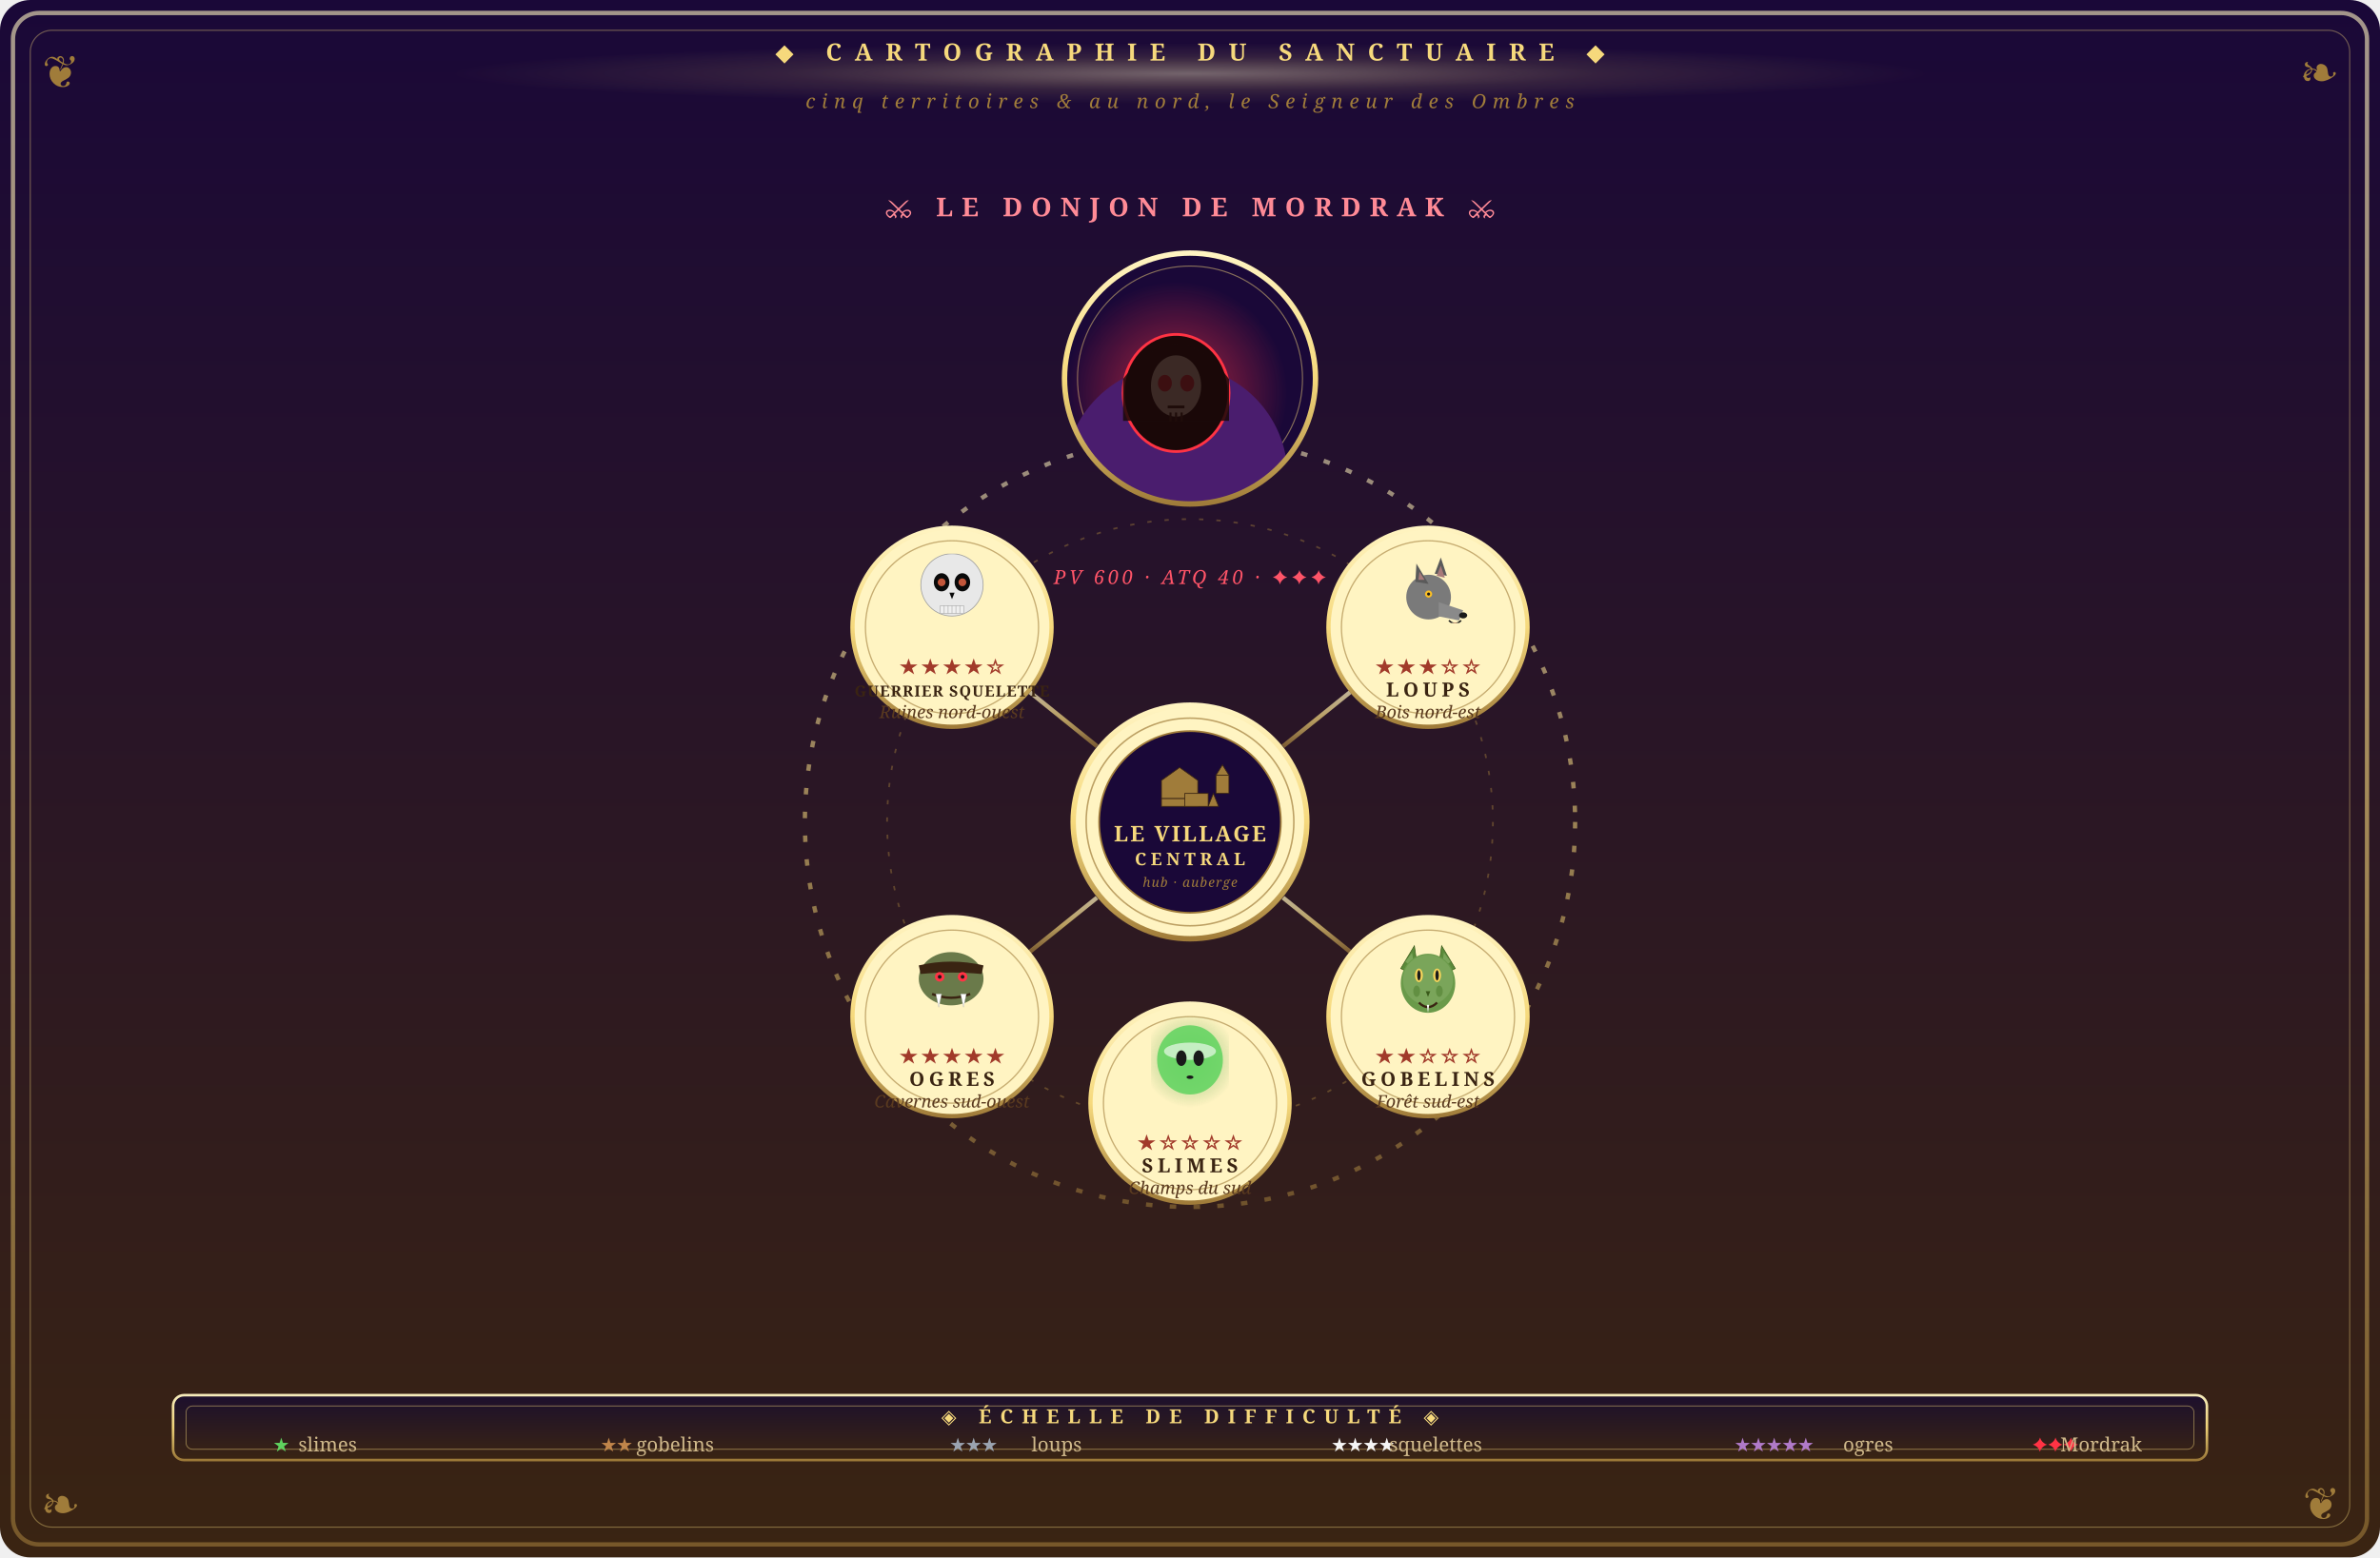
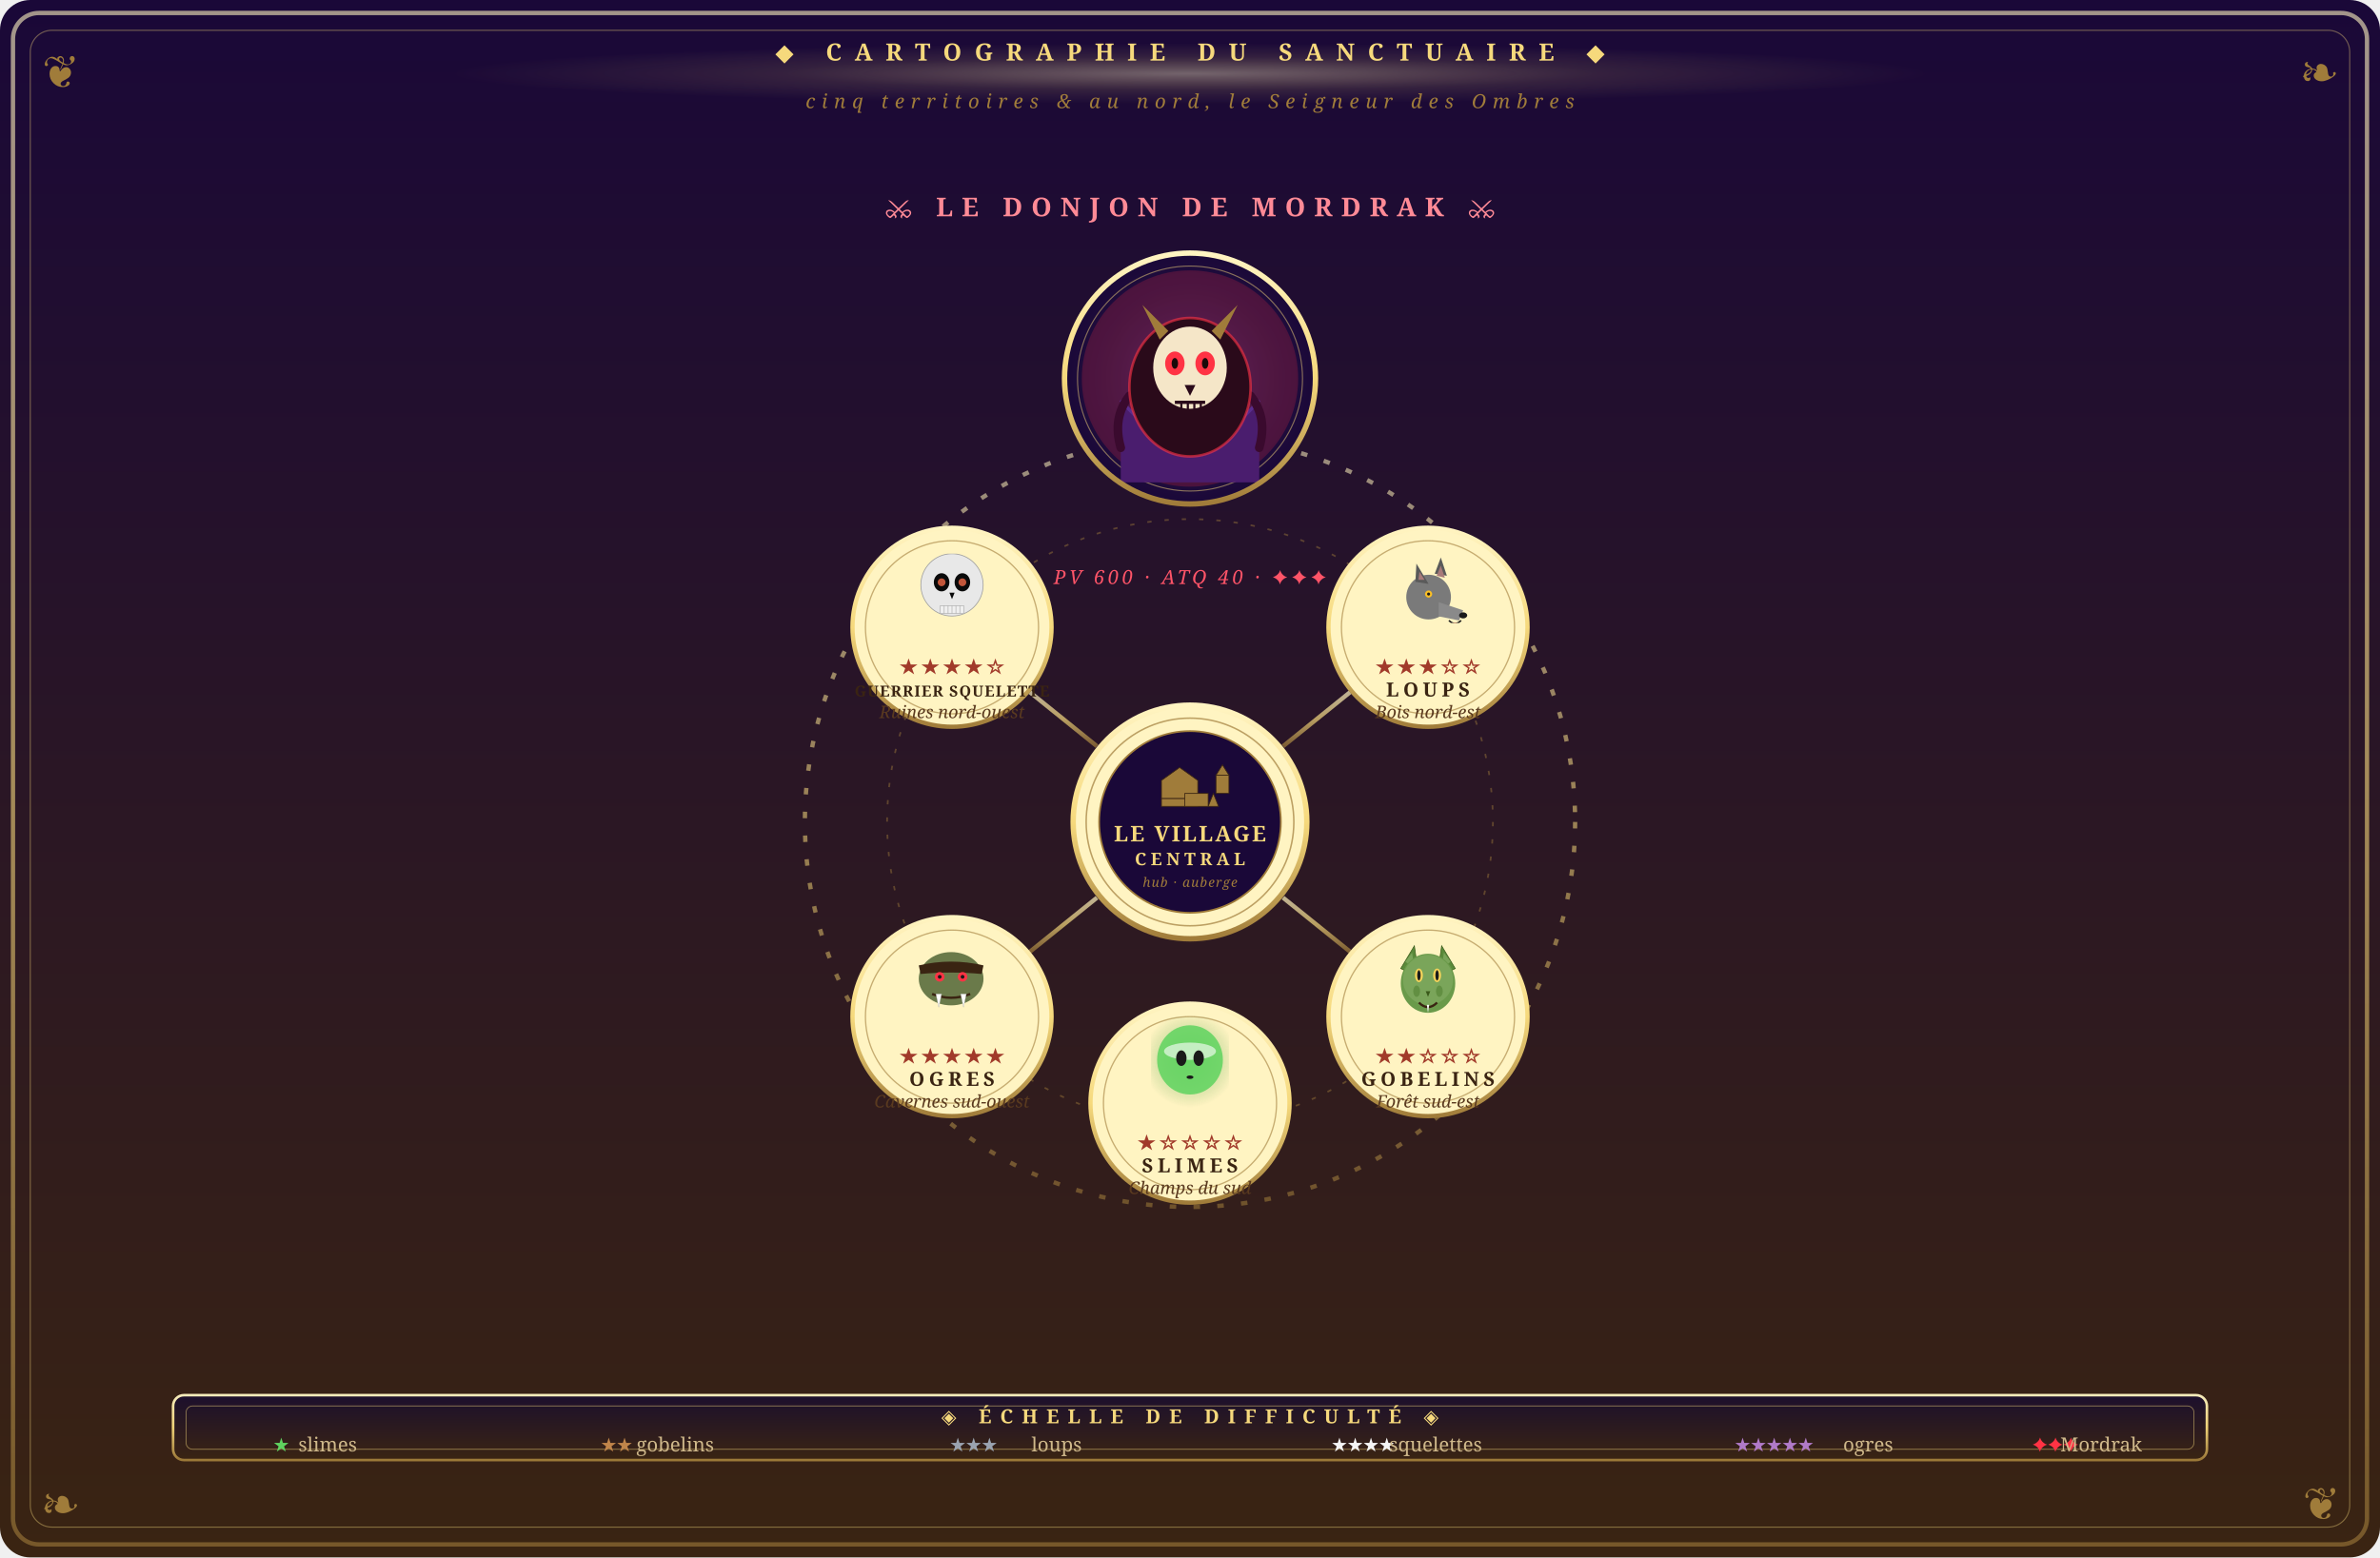
<svg xmlns="http://www.w3.org/2000/svg" viewBox="0 0 1100 720" preserveAspectRatio="xMidYMid meet" role="img" aria-label="Carte du monde d'Eldoria — cinq territoires et le donjon de Mordrak, reliés au Village central">
  <defs>
    <linearGradient id="cmGold" x1="0" y1="0" x2="0" y2="1">
      <stop offset="0%" stop-color="#fff4c2" />
      <stop offset="50%" stop-color="#f6d97c" />
      <stop offset="100%" stop-color="#a07c3a" />
    </linearGradient>
    <linearGradient id="cmParch" x1="0" y1="0" x2="0" y2="1">
      <stop offset="0%" stop-color="#1a0838" />
      <stop offset="100%" stop-color="#3a2412" />
    </linearGradient>
    <linearGradient id="cmDark" x1="0" y1="0" x2="0" y2="1">
      <stop offset="0%" stop-color="#1a0e2e" />
      <stop offset="100%" stop-color="#3a2412" />
    </linearGradient>
    <radialGradient id="cmCenterGlow" cx="0.5" cy="0.5" r="0.5">
      <stop offset="0%" stop-color="#fff4c2" stop-opacity="0.85" />
      <stop offset="55%" stop-color="#f6d97c" stop-opacity="0.25" />
      <stop offset="100%" stop-color="#f6d97c" stop-opacity="0" />
    </radialGradient>
    <radialGradient id="cmBossAura" cx="0.5" cy="0.5" r="0.5">
      <stop offset="0%" stop-color="#ff3344" stop-opacity="0.65" />
      <stop offset="100%" stop-color="#ff3344" stop-opacity="0" />
    </radialGradient>
+     <radialGradient id="cmMordrakBg" cx="0.5" cy="0.5" r="0.5">
+       <stop offset="0%" stop-color="#3a2060" />
+       <stop offset="65%" stop-color="#241040" />
+       <stop offset="100%" stop-color="#1a0838" />
+     </radialGradient>
    <radialGradient id="cmSlimeGlow" cx="0.5" cy="0.5" r="0.5">
      <stop offset="0%" stop-color="#5fd35f" />
      <stop offset="100%" stop-color="#3a8a3a" stop-opacity="0" />
    </radialGradient>
    <filter id="cmBlur">
      <feGaussianBlur stdDeviation="1.4" />
    </filter>
-     <clipPath id="cmClipMordrak">
-       <circle r="58" />
-     </clipPath>
    <symbol id="artSlime" viewBox="-15 50 90 110">
      <circle cx="30" cy="100" r="55" fill="url(#cmSlimeGlow)" opacity="0.6">
        <animate attributeName="r" values="50;60;50" dur="2s" repeatCount="indefinite" />
      </circle>
      <ellipse cx="30" cy="100" rx="38" ry="40" fill="#5fd35f" opacity="0.85" />
      <ellipse cx="30" cy="90" rx="30" ry="10" fill="#fff" opacity="0.6" />
      <ellipse cx="20" cy="98" rx="6" ry="9" fill="#1a1a1a" />
      <ellipse cx="40" cy="98" rx="6" ry="9" fill="#1a1a1a" />
      <ellipse cx="30" cy="120" rx="4" ry="2" fill="#1a1a1a" />
    </symbol>
    <symbol id="artGoblin" viewBox="-10 22 80 80">
      <polygon points="6,52 18,32 22,60" fill="#5a8a3a" stroke="#3a5a1a" stroke-width="0.6" />
      <polygon points="54,52 42,32 38,60" fill="#5a8a3a" stroke="#3a5a1a" stroke-width="0.6" />
      <polygon points="10,46 16,38 18,52" fill="#7aa55a" />
      <polygon points="50,46 44,38 42,52" fill="#7aa55a" />
      <ellipse cx="30" cy="65" rx="24" ry="26" fill="#6a9a4a" />
      <ellipse cx="30" cy="62" rx="22" ry="22" fill="#7aa55a" />
      <ellipse cx="20" cy="72" rx="3" ry="5" fill="#4a7a2a" opacity="0.5" />
      <ellipse cx="40" cy="72" rx="3" ry="5" fill="#4a7a2a" opacity="0.5" />
      <ellipse cx="22" cy="58" rx="3.5" ry="6" fill="#f4d35a" />
      <ellipse cx="22" cy="58" rx="1.5" ry="4.5" fill="#1a1a1a" />
      <ellipse cx="38" cy="58" rx="3.5" ry="6" fill="#f4d35a" />
      <ellipse cx="38" cy="58" rx="1.5" ry="4.5" fill="#1a1a1a" />
      <polygon points="28,72 32,72 30,77" fill="#3a5a1a" />
      <path d="M22,82 Q30,90 38,82" fill="none" stroke="#3a2412" stroke-width="2" />
      <polygon points="29,84 31,84 30,91" fill="#fff" />
    </symbol>
    <symbol id="artLoup" viewBox="-5 30 115 80">
      <ellipse cx="68" cy="85" rx="22" ry="22" fill="#7a7a7a" />
      <polygon points="55,70 56,52 68,72" fill="#5a5a5a" />
      <polygon points="58,68 59,60 64,68" fill="#a87a7a" />
      <polygon points="74,62 80,46 86,64" fill="#5a5a5a" />
      <polygon points="76,64 80,54 84,66" fill="#a87a7a" />
      <polygon points="78,90 102,98 98,108 78,104" fill="#8a8a8a" />
      <ellipse cx="102" cy="103" rx="4" ry="3" fill="#1a1a1a" />
      <path d="M88,108 Q94,114 100,108" fill="none" stroke="#1a1a1a" stroke-width="1.5" />
      <path d="M92,110 Q94,114 96,110" fill="#c2563a" opacity="0.7" />
      <circle cx="68" cy="82" r="3.5" fill="#fbbf24">
        <animate attributeName="opacity" values="0.6;1;0.6" dur="1.6s" repeatCount="indefinite" />
      </circle>
      <circle cx="68" cy="82" r="1.5" fill="#1a1a1a" />
    </symbol>
    <symbol id="artSquelette" viewBox="-10 28 80 60">
      <ellipse cx="35" cy="52" rx="24" ry="24" fill="#e8e8e8" stroke="#a0a0a0" stroke-width="0.6" />
      <ellipse cx="27" cy="50" rx="6" ry="7" fill="#0a0a0a" />
      <ellipse cx="43" cy="50" rx="6" ry="7" fill="#0a0a0a" />
      <circle cx="27" cy="50" r="3" fill="#c2563a">
        <animate attributeName="opacity" values="0.5;1;0.5" dur="1.4s" repeatCount="indefinite" />
      </circle>
      <circle cx="43" cy="50" r="3" fill="#c2563a">
        <animate attributeName="opacity" values="0.5;1;0.5" dur="1.4s" begin="0.3s" repeatCount="indefinite" />
      </circle>
      <polygon points="33,58 37,58 35,63" fill="#0a0a0a" />
      <rect x="26" y="68" width="18" height="6" fill="#f0f0f0" stroke="#a0a0a0" stroke-width="0.4" />
      <line x1="29" y1="68" x2="29" y2="74" stroke="#a0a0a0" stroke-width="0.4" />
      <line x1="32" y1="68" x2="32" y2="74" stroke="#a0a0a0" stroke-width="0.4" />
      <line x1="35" y1="68" x2="35" y2="74" stroke="#a0a0a0" stroke-width="0.4" />
      <line x1="38" y1="68" x2="38" y2="74" stroke="#a0a0a0" stroke-width="0.4" />
      <line x1="41" y1="68" x2="41" y2="74" stroke="#a0a0a0" stroke-width="0.4" />
    </symbol>
    <symbol id="artOgre" viewBox="-15 18 100 100">
      <ellipse cx="50" cy="60" rx="34" ry="28" fill="#6a7a4a" />
      <path d="M16,46 Q50,38 84,46 L82,55 Q50,52 18,55 Z" fill="#3a2412" />
      <circle cx="38" cy="58" r="5" fill="#ff3344">
        <animate attributeName="opacity" values="0.5;1;0.5" dur="1.2s" repeatCount="indefinite" />
      </circle>
      <circle cx="62" cy="58" r="5" fill="#ff3344">
        <animate attributeName="opacity" values="0.5;1;0.5" dur="1.2s" begin="0.3s" repeatCount="indefinite" />
      </circle>
      <circle cx="38" cy="58" r="2" fill="#1a1a1a" />
      <circle cx="62" cy="58" r="2" fill="#1a1a1a" />
      <path d="M30,76 Q50,84 70,76" fill="none" stroke="#3a2412" stroke-width="2.5" />
      <polygon points="34,76 40,76 37,90" fill="#fff" stroke="#a0a0a0" stroke-width="0.3" />
      <polygon points="60,76 66,76 63,90" fill="#fff" stroke="#a0a0a0" stroke-width="0.3" />
    </symbol>
-     <symbol id="artMordrak" viewBox="20 0 180 220">
-       <circle cx="100" cy="80" r="80" fill="url(#cmBossAura)">
-         <animate attributeName="r" values="70;88;70" dur="2.2s" repeatCount="indefinite" />
-         <animate attributeName="opacity" values="0.5;1;0.5" dur="2.2s" repeatCount="indefinite" />
-       </circle>
-       <ellipse cx="100" cy="140" rx="80" ry="80" fill="#4a1d6e" />
-       <ellipse cx="100" cy="80" rx="38" ry="42" fill="#1a0808" />
-       <ellipse cx="100" cy="80" rx="38" ry="42" fill="none" stroke="#ff3344" stroke-width="2" />
-       <ellipse cx="100" cy="75" rx="18" ry="22" fill="#f5e6c8" />
-       <ellipse cx="92" cy="73" rx="5" ry="6" fill="#ff3344">
+     <symbol id="artMordrak" viewBox="-58 -58 116 116">
+       <circle r="50" fill="#ff3344" opacity="0.2">
+         <animate attributeName="r" values="44;54;44" dur="2.2s" repeatCount="indefinite" />
+         <animate attributeName="opacity" values="0.1;0.3;0.1" dur="2.2s" repeatCount="indefinite" />
+       </circle>
+       <path d="M-32,10 Q0,48 32,10 L32,48 L-32,48 Z" fill="#4a1d6e" />
+       <path d="M-32,10 Q0,48 32,10" fill="none" stroke="#5a2d8e" stroke-width="1.5" />
+       <path d="M-28,8 Q-36,18 -32,32" fill="none" stroke="#3a0a2e" stroke-width="4" stroke-linecap="round" />
+       <path d="M28,8 Q36,18 32,32" fill="none" stroke="#3a0a2e" stroke-width="4" stroke-linecap="round" />
+       <ellipse cx="0" cy="4" rx="28" ry="32" fill="#2a0a1a" />
+       <ellipse cx="0" cy="4" rx="28" ry="32" fill="none" stroke="#ff3344" stroke-width="1.2" opacity="0.6" />
+       <ellipse cx="0" cy="-5" rx="17" ry="19" fill="#f5e6c8" />
+       <ellipse cx="-7" cy="-7" rx="4.5" ry="5.5" fill="#ff3344">
        <animate attributeName="opacity" values="0.5;1;0.5" dur="1.1s" repeatCount="indefinite" />
      </ellipse>
-       <ellipse cx="108" cy="73" rx="5" ry="6" fill="#ff3344">
+       <ellipse cx="7" cy="-7" rx="4.5" ry="5.5" fill="#ff3344">
        <animate attributeName="opacity" values="0.5;1;0.5" dur="1.1s" begin="0.3s" repeatCount="indefinite" />
      </ellipse>
-       <path d="M94,90 L106,90" stroke="#3a2412" stroke-width="2" />
-       <path d="M96,94 L96,100 M100,94 L100,100 M104,94 L104,100" stroke="#3a2412" stroke-width="1.5" />
-       <path d="M62,70 Q100,20 138,70 L138,100 L62,100 Z" fill="#1a0808" opacity="0.85" />
+       <ellipse cx="-7" cy="-7" rx="1.5" ry="2.5" fill="#1a0a0a" />
+       <ellipse cx="7" cy="-7" rx="1.5" ry="2.5" fill="#1a0a0a" />
+       <polygon points="-2.5,3 2.5,3 0,8" fill="#2a0a1a" />
+       <line x1="-7" y1="11" x2="7" y2="11" stroke="#2a0a1a" stroke-width="1.5" />
+       <line x1="-4" y1="11" x2="-4" y2="15" stroke="#2a0a1a" stroke-width="1" />
+       <line x1="-1" y1="11" x2="-1" y2="15" stroke="#2a0a1a" stroke-width="1" />
+       <line x1="2" y1="11" x2="2" y2="15" stroke="#2a0a1a" stroke-width="1" />
+       <line x1="5" y1="11" x2="5" y2="15" stroke="#2a0a1a" stroke-width="1" />
+       <path d="M-14,-18 L-22,-34 L-10,-22 Z" fill="#a07c3a" />
+       <path d="M14,-18 L22,-34 L10,-22 Z" fill="#a07c3a" />
    </symbol>
  </defs>
  <rect width="1100" height="720" rx="14" fill="url(#cmParch)" />
  <rect x="6" y="6" width="1088" height="708" fill="none" stroke="url(#cmGold)" stroke-width="2" opacity="0.6" rx="12" />
  <rect x="14" y="14" width="1072" height="692" fill="none" stroke="#f6d97c" stroke-width="0.5" opacity="0.4" rx="10" />
  <text x="20" y="40" font-family="Georgia, serif" font-size="20" fill="#a07c3a">❦</text>
  <text x="1080" y="40" font-family="Georgia, serif" font-size="20" fill="#a07c3a" text-anchor="end">❧</text>
  <text x="20" y="702" font-family="Georgia, serif" font-size="20" fill="#a07c3a">❧</text>
  <text x="1080" y="702" font-family="Georgia, serif" font-size="20" fill="#a07c3a" text-anchor="end">❦</text>
  <g transform="translate(550 28)" text-anchor="middle">
    <ellipse cx="0" cy="6" rx="340" ry="14" fill="url(#cmCenterGlow)" opacity="0.45" />
    <text font-family="Georgia, serif" font-size="11" fill="#f6d97c" letter-spacing="6" font-weight="bold">◆  CARTOGRAPHIE DU SANCTUAIRE  ◆</text>
  </g>
  <text x="550" y="50" text-anchor="middle" font-family="Georgia, serif" font-size="9" fill="#a07c3a" font-style="italic" letter-spacing="3">cinq territoires &amp; au nord, le Seigneur des Ombres</text>
  <g transform="translate(550 380)">
    <g>
      <circle r="178" fill="none" stroke="url(#cmGold)" stroke-width="2" stroke-dasharray="3 8" opacity="0.55" />
      <animateTransform attributeName="transform" type="rotate" values="0;360" dur="48s" repeatCount="indefinite" />
    </g>
    <g>
      <circle r="140" fill="none" stroke="#a07c3a" stroke-width="0.8" stroke-dasharray="2 6" opacity="0.45" />
      <animateTransform attributeName="transform" type="rotate" values="360;0" dur="72s" repeatCount="indefinite" />
    </g>
  </g>
  <g transform="translate(550 175)">
-     <circle r="58" fill="#1a0838" />
+     <circle r="58" fill="url(#cmMordrakBg)" />
    <circle r="52" fill="none" stroke="#f6d97c" stroke-width="0.5" opacity="0.5" />
-     <use href="#artMordrak" x="-58" y="-45" width="116" height="142" clip-path="url(#cmClipMordrak)" />
+     <use href="#artMordrak" x="-58" y="-58" width="116" height="116" />
    <circle r="58" fill="none" stroke="url(#cmGold)" stroke-width="2.5" />
  </g>
  <text x="550" y="100" text-anchor="middle" font-family="Georgia, serif" font-size="12" font-weight="bold" fill="#ff8a96" letter-spacing="4">⚔  LE DONJON DE MORDRAK  ⚔</text>
  <text x="550" y="270" text-anchor="middle" font-family="Georgia, serif" font-size="9" fill="#ff5468" letter-spacing="1.5" font-style="italic">PV 600 · ATQ 40 · ✦✦✦</text>
  <line x1="507" y1="345" x2="476" y2="320" stroke="url(#cmGold)" stroke-width="2" opacity="0.7" />
  <line x1="593" y1="345" x2="624" y2="320" stroke="url(#cmGold)" stroke-width="2" opacity="0.7" />
  <line x1="593" y1="415" x2="624" y2="440" stroke="url(#cmGold)" stroke-width="2" opacity="0.7" />
  <line x1="507" y1="415" x2="476" y2="440" stroke="url(#cmGold)" stroke-width="2" opacity="0.7" />
  <line x1="550" y1="435" x2="550" y2="463" stroke="url(#cmGold)" stroke-width="2" opacity="0.7" />
  <g transform="translate(440 290)">
    <circle r="46" fill="#fff4c2" stroke="url(#cmGold)" stroke-width="2" />
    <circle r="40" fill="none" stroke="#a07c3a" stroke-width="0.6" opacity="0.6" />
    <use href="#artSquelette" x="-27" y="-34" width="48" height="36" />
    <text x="0" y="21" text-anchor="middle" font-family="Georgia, serif" font-size="9" font-weight="900" fill="#a13a2a" letter-spacing="1">★★★★☆</text>
    <text x="0" y="32" text-anchor="middle" font-family="Georgia, serif" font-size="7" font-weight="bold" fill="#3a2412" letter-spacing="0.5">GUERRIER SQUELETTE</text>
    <text x="0" y="42" text-anchor="middle" font-family="Georgia, serif" font-size="8" fill="#5a3a1f" font-style="italic">Ruines nord-ouest</text>
    <animate attributeName="opacity" values="0.85;1;0.85" dur="3.6s" begin="0s" repeatCount="indefinite" />
  </g>
  <g transform="translate(660 290)">
    <circle r="46" fill="#fff4c2" stroke="url(#cmGold)" stroke-width="2" />
    <circle r="40" fill="none" stroke="#a07c3a" stroke-width="0.6" opacity="0.6" />
    <use href="#artLoup" x="-34" y="-40" width="54" height="38" />
    <text x="0" y="21" text-anchor="middle" font-family="Georgia, serif" font-size="9" font-weight="900" fill="#a13a2a" letter-spacing="1">★★★☆☆</text>
    <text x="0" y="32" text-anchor="middle" font-family="Georgia, serif" font-size="9" font-weight="bold" fill="#3a2412" letter-spacing="2">LOUPS</text>
    <text x="0" y="42" text-anchor="middle" font-family="Georgia, serif" font-size="8" fill="#5a3a1f" font-style="italic">Bois nord-est</text>
    <animate attributeName="opacity" values="0.85;1;0.85" dur="3.6s" begin="0.6s" repeatCount="indefinite" />
  </g>
  <g transform="translate(660 470)">
    <circle r="46" fill="#fff4c2" stroke="url(#cmGold)" stroke-width="2" />
    <circle r="40" fill="none" stroke="#a07c3a" stroke-width="0.6" opacity="0.6" />
    <use href="#artGoblin" x="-21" y="-38" width="42" height="42" />
    <text x="0" y="21" text-anchor="middle" font-family="Georgia, serif" font-size="9" font-weight="900" fill="#a13a2a" letter-spacing="1">★★☆☆☆</text>
    <text x="0" y="32" text-anchor="middle" font-family="Georgia, serif" font-size="9" font-weight="bold" fill="#3a2412" letter-spacing="2">GOBELINS</text>
    <text x="0" y="42" text-anchor="middle" font-family="Georgia, serif" font-size="8" fill="#5a3a1f" font-style="italic">Forêt sud-est</text>
    <animate attributeName="opacity" values="0.85;1;0.85" dur="3.6s" begin="1.2s" repeatCount="indefinite" />
  </g>
  <g transform="translate(550 510)">
    <circle r="46" fill="#fff4c2" stroke="url(#cmGold)" stroke-width="2" />
    <circle r="40" fill="none" stroke="#a07c3a" stroke-width="0.6" opacity="0.6" />
    <use href="#artSlime" x="-18" y="-40" width="36" height="44" />
    <text x="0" y="21" text-anchor="middle" font-family="Georgia, serif" font-size="9" font-weight="900" fill="#a13a2a" letter-spacing="1">★☆☆☆☆</text>
    <text x="0" y="32" text-anchor="middle" font-family="Georgia, serif" font-size="9" font-weight="bold" fill="#3a2412" letter-spacing="2">SLIMES</text>
    <text x="0" y="42" text-anchor="middle" font-family="Georgia, serif" font-size="8" fill="#5a3a1f" font-style="italic">Champs du sud</text>
    <animate attributeName="opacity" values="0.85;1;0.85" dur="3.6s" begin="1.8s" repeatCount="indefinite" />
  </g>
  <g transform="translate(440 470)">
    <circle r="46" fill="#fff4c2" stroke="url(#cmGold)" stroke-width="2" />
    <circle r="40" fill="none" stroke="#a07c3a" stroke-width="0.6" opacity="0.6" />
    <use href="#artOgre" x="-29" y="-36" width="44" height="44" />
    <text x="0" y="21" text-anchor="middle" font-family="Georgia, serif" font-size="9" font-weight="900" fill="#a13a2a" letter-spacing="1">★★★★★</text>
    <text x="0" y="32" text-anchor="middle" font-family="Georgia, serif" font-size="9" font-weight="bold" fill="#3a2412" letter-spacing="2">OGRES</text>
    <text x="0" y="42" text-anchor="middle" font-family="Georgia, serif" font-size="8" fill="#5a3a1f" font-style="italic">Cavernes sud-ouest</text>
    <animate attributeName="opacity" values="0.85;1;0.85" dur="3.6s" begin="2.4s" repeatCount="indefinite" />
  </g>
  <g transform="translate(550 380)">
    <circle r="56" fill="url(#cmCenterGlow)">
      <animate attributeName="r" values="50;62;50" dur="3.6s" repeatCount="indefinite" />
      <animate attributeName="opacity" values="0.5;0.95;0.5" dur="3.6s" repeatCount="indefinite" />
    </circle>
    <circle r="54" fill="#fff4c2" stroke="url(#cmGold)" stroke-width="2.5" />
    <circle r="48" fill="none" stroke="#a07c3a" stroke-width="0.7" opacity="0.7" />
    <circle r="42" fill="#1a0838" stroke="#a07c3a" stroke-width="0.8" />
    <g transform="translate(0 -18) scale(0.6)" fill="#a07c3a" stroke="#3a2412" stroke-width="0.6">
      <polygon points="-22,12 -22,-2 -8,-12 6,-2 6,12" />
      <rect x="-22" y="12" width="28" height="6" />
      <polygon points="-4,18 -4,8 14,8 14,18 18,8 22,18" />
      <rect x="20" y="-6" width="10" height="14" />
      <polygon points="20,-6 25,-14 30,-6" />
    </g>
    <text x="0" y="9" text-anchor="middle" font-family="Georgia, serif" font-size="10" font-weight="bold" fill="#f6d97c" letter-spacing="1">LE VILLAGE</text>
    <text x="0" y="20" text-anchor="middle" font-family="Georgia, serif" font-size="8" font-weight="bold" fill="#f6d97c" letter-spacing="2">CENTRAL</text>
    <text x="0" y="30" text-anchor="middle" font-family="Georgia, serif" font-size="6" fill="#a07c3a" font-style="italic" letter-spacing="0.5">hub · auberge</text>
  </g>
  <g transform="translate(550 660)">
    <rect x="-470" y="-15" width="940" height="30" rx="5" fill="url(#cmDark)" stroke="url(#cmGold)" stroke-width="1.2" opacity="0.95" />
    <rect x="-464" y="-10" width="928" height="20" rx="3" fill="none" stroke="#f6d97c" stroke-width="0.4" opacity="0.5" />
    <text x="0" y="-2" text-anchor="middle" font-family="Georgia, serif" font-size="9" fill="#f6d97c" letter-spacing="4" font-weight="bold">◈ ÉCHELLE DE DIFFICULTÉ ◈</text>
    <g font-family="Georgia, serif" font-size="9">
      <text x="-420" y="11" text-anchor="middle" fill="#5fd35f">★</text>
      <text x="-385" y="11" text-anchor="end" fill="#cfb88a">slimes</text>
      <text x="-265" y="11" text-anchor="middle" fill="#c0854a">★★</text>
      <text x="-220" y="11" text-anchor="end" fill="#cfb88a">gobelins</text>
      <text x="-100" y="11" text-anchor="middle" fill="#9aa3b0">★★★</text>
      <text x="-50" y="11" text-anchor="end" fill="#cfb88a">loups</text>
      <text x="80" y="11" text-anchor="middle" fill="#f5f5f5">★★★★</text>
      <text x="135" y="11" text-anchor="end" fill="#cfb88a">squelettes</text>
      <text x="270" y="11" text-anchor="middle" fill="#b07ac8">★★★★★</text>
      <text x="325" y="11" text-anchor="end" fill="#cfb88a">ogres</text>
      <text x="400" y="11" text-anchor="middle" fill="#ff3344">✦✦✦</text>
      <text x="440" y="11" text-anchor="end" fill="#cfb88a">Mordrak</text>
    </g>
  </g>
</svg>
